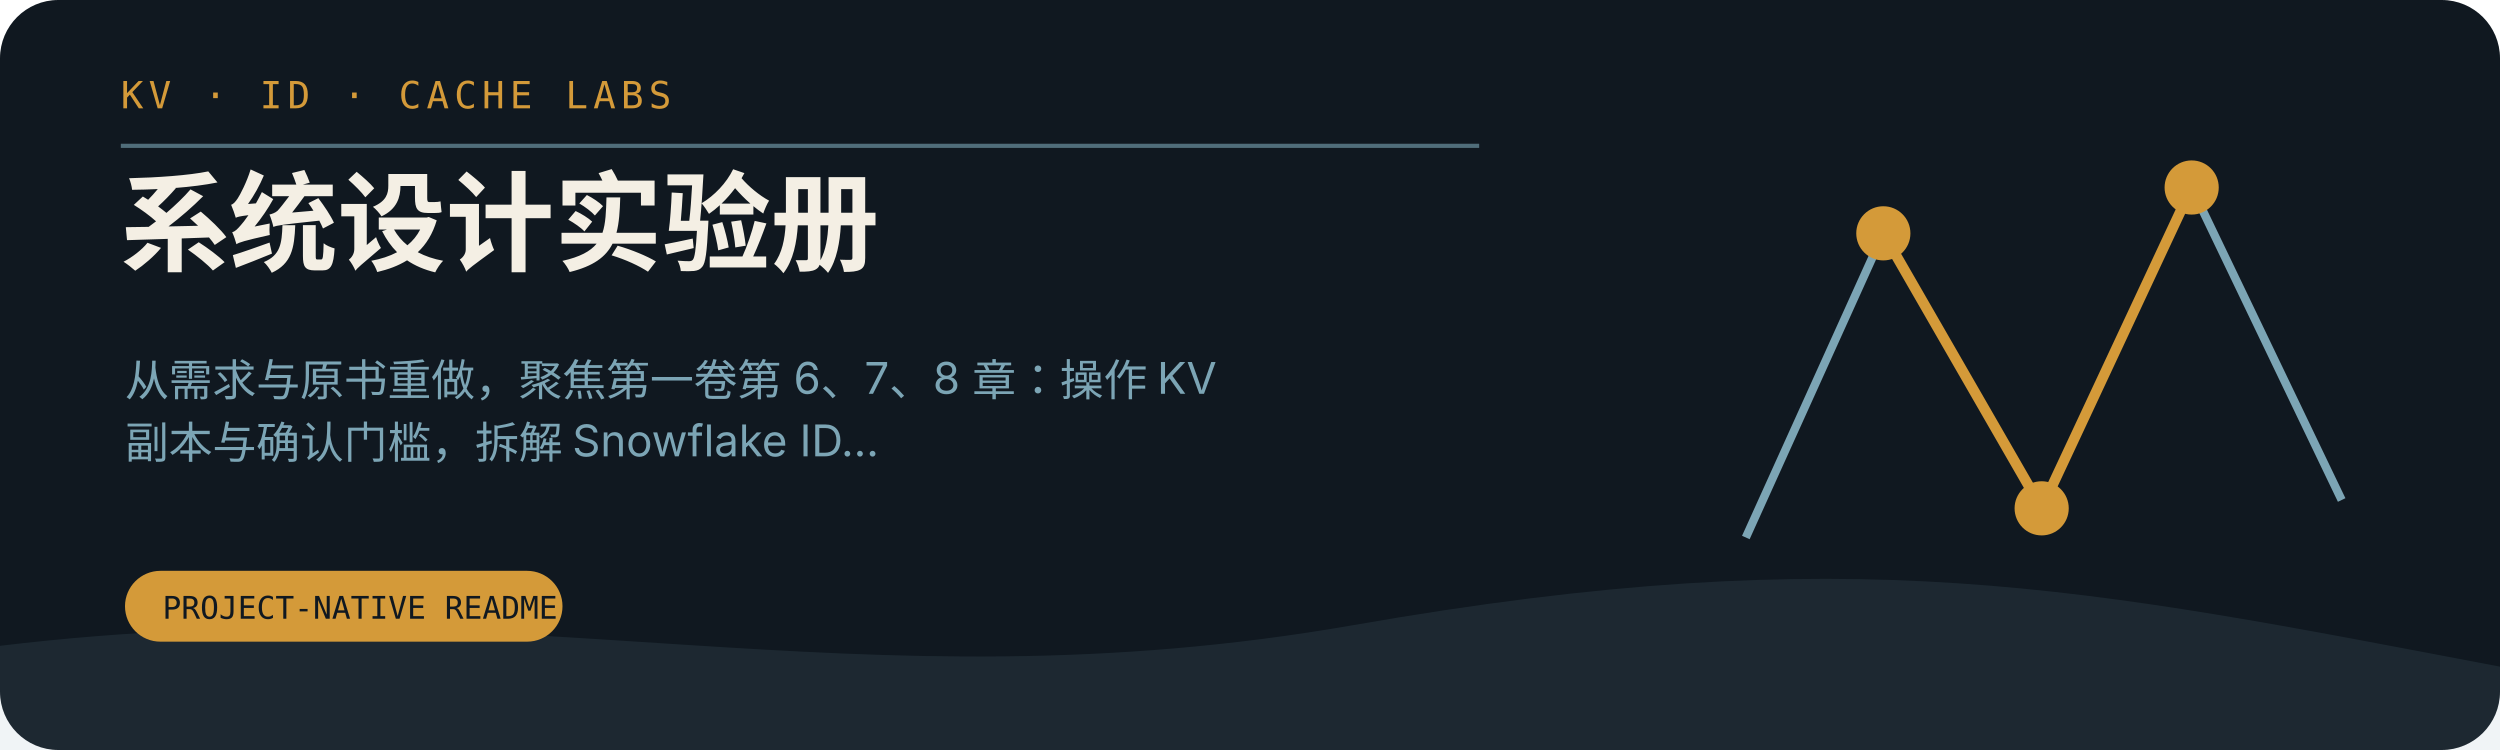
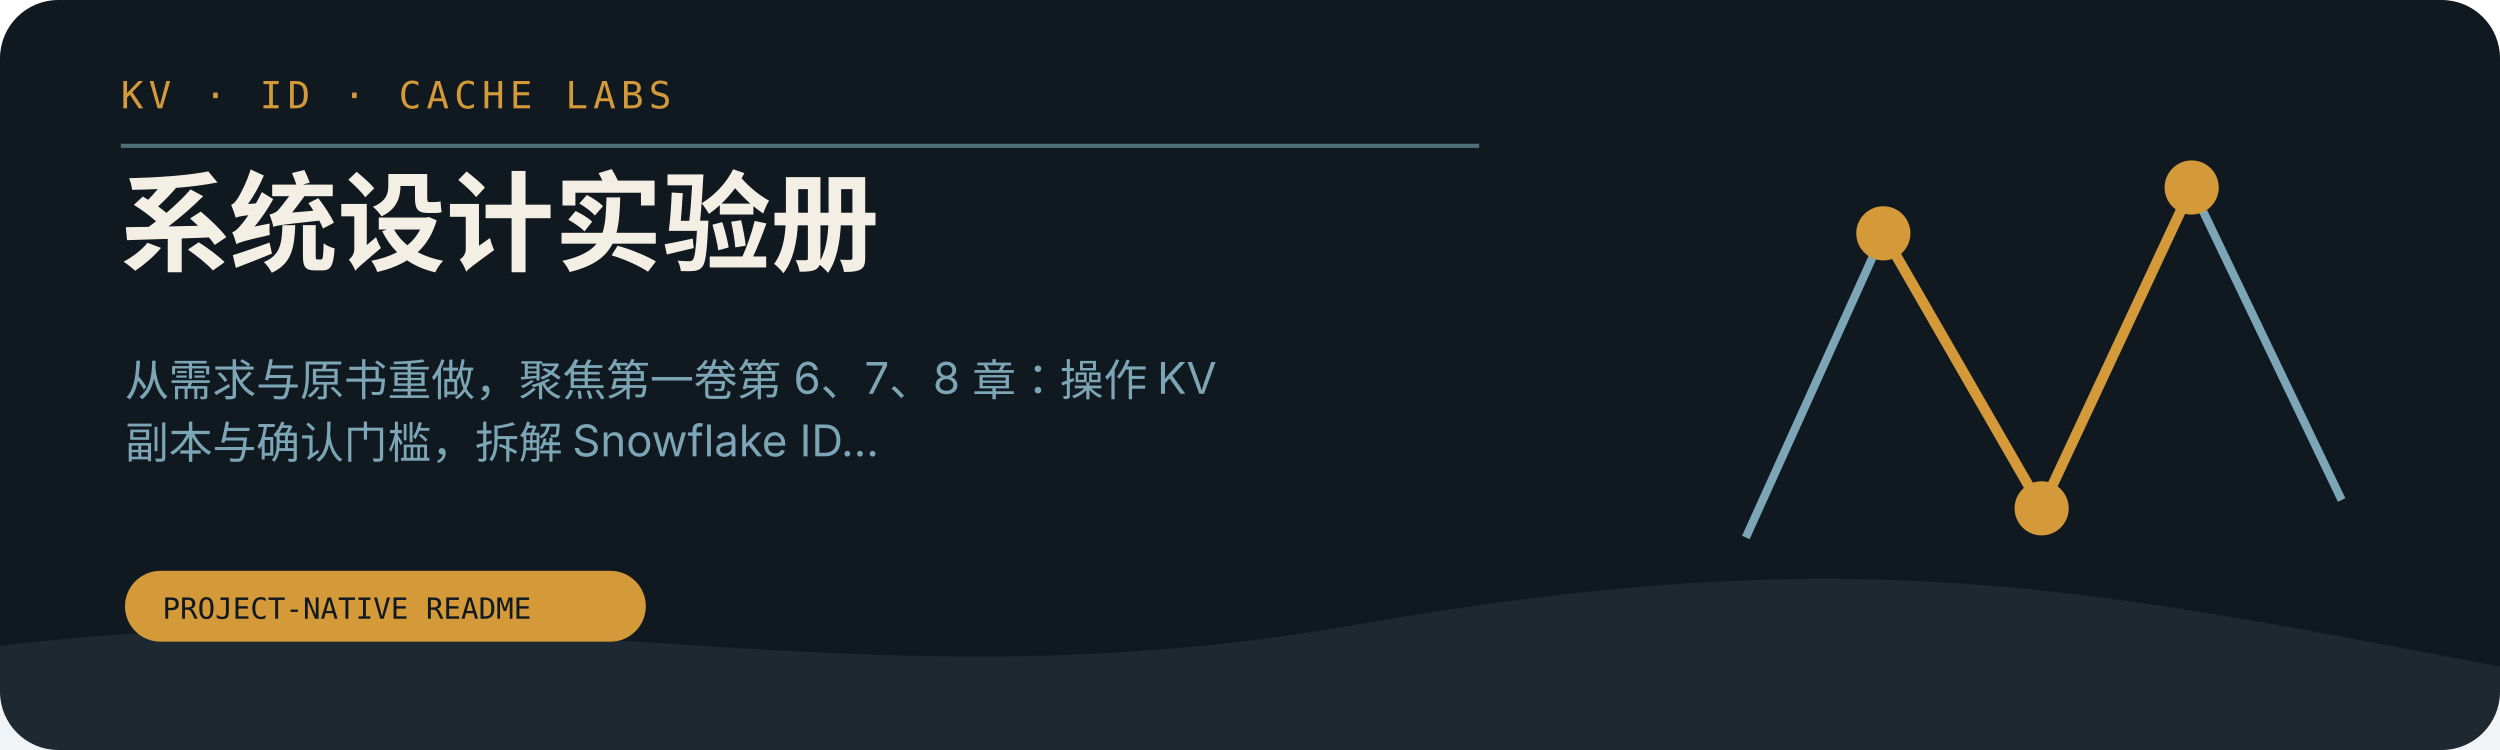
<svg xmlns="http://www.w3.org/2000/svg" width="1200" height="360" viewBox="0 0 1200 360" role="img" aria-labelledby="title desc">
  <rect width="1200" height="360" rx="28" fill="#101820" />
  <path d="M0 310C250 280 410 342 650 300s350-18 550 20v40H0Z" fill="#7ca5b5" opacity=".12" />
  <text x="58" y="52" fill="#d49a39" font-family="ui-monospace, SFMono-Regular, Menlo, monospace" font-size="18" letter-spacing="2.5">KV · ID · CACHE LABS</text>
  <path d="M58 70H710" stroke="#7ca5b5" stroke-width="2" opacity=".6" />
  <text x="58" y="126" fill="#f4efe4" font-family="-apple-system, BlinkMacSystemFont, Segoe UI, PingFang SC, sans-serif" font-size="52" font-weight="700">系统设计实验册</text>
  <text x="60" y="190" fill="#7ca5b5" font-family="-apple-system, BlinkMacSystemFont, Segoe UI, PingFang SC, sans-serif" font-size="21">从需求与原书重做，聚焦第一卷第 6、7、8 章：操作 KV</text>
  <text x="60" y="220" fill="#7ca5b5" font-family="-apple-system, BlinkMacSystemFont, Segoe UI, PingFang SC, sans-serif" font-size="21">副本与确认门槛，拆解 Snowflake ID…</text>
  <g transform="translate(60 274)">
-     <rect width="210" height="34" rx="17" fill="#d49a39" />
-     <text x="18" y="23" fill="#101820" font-family="ui-monospace, SFMono-Regular, Menlo, monospace" font-size="15">PROJECT-NATIVE README</text>
+     <rect width="250" height="34" rx="17" fill="#d49a39" />
+     <text x="18" y="23" fill="#101820" font-family="ui-monospace, SFMono-Regular, Menlo, monospace" font-size="14">PROJECT-NATIVE README</text>
  </g>
  <g transform="translate(812 58)">
    <path d="M26 200L92 54l76 132 72-154 72 150" fill="none" stroke="#7ca5b5" stroke-width="4" />
    <circle cx="92" cy="54" r="13" fill="#d49a39" />
    <circle cx="168" cy="186" r="13" fill="#d49a39" />
    <circle cx="240" cy="32" r="13" fill="#d49a39" />
    <path d="M92 54l76 132 72-154" fill="none" stroke="#d49a39" stroke-width="5" />
  </g>
</svg>
